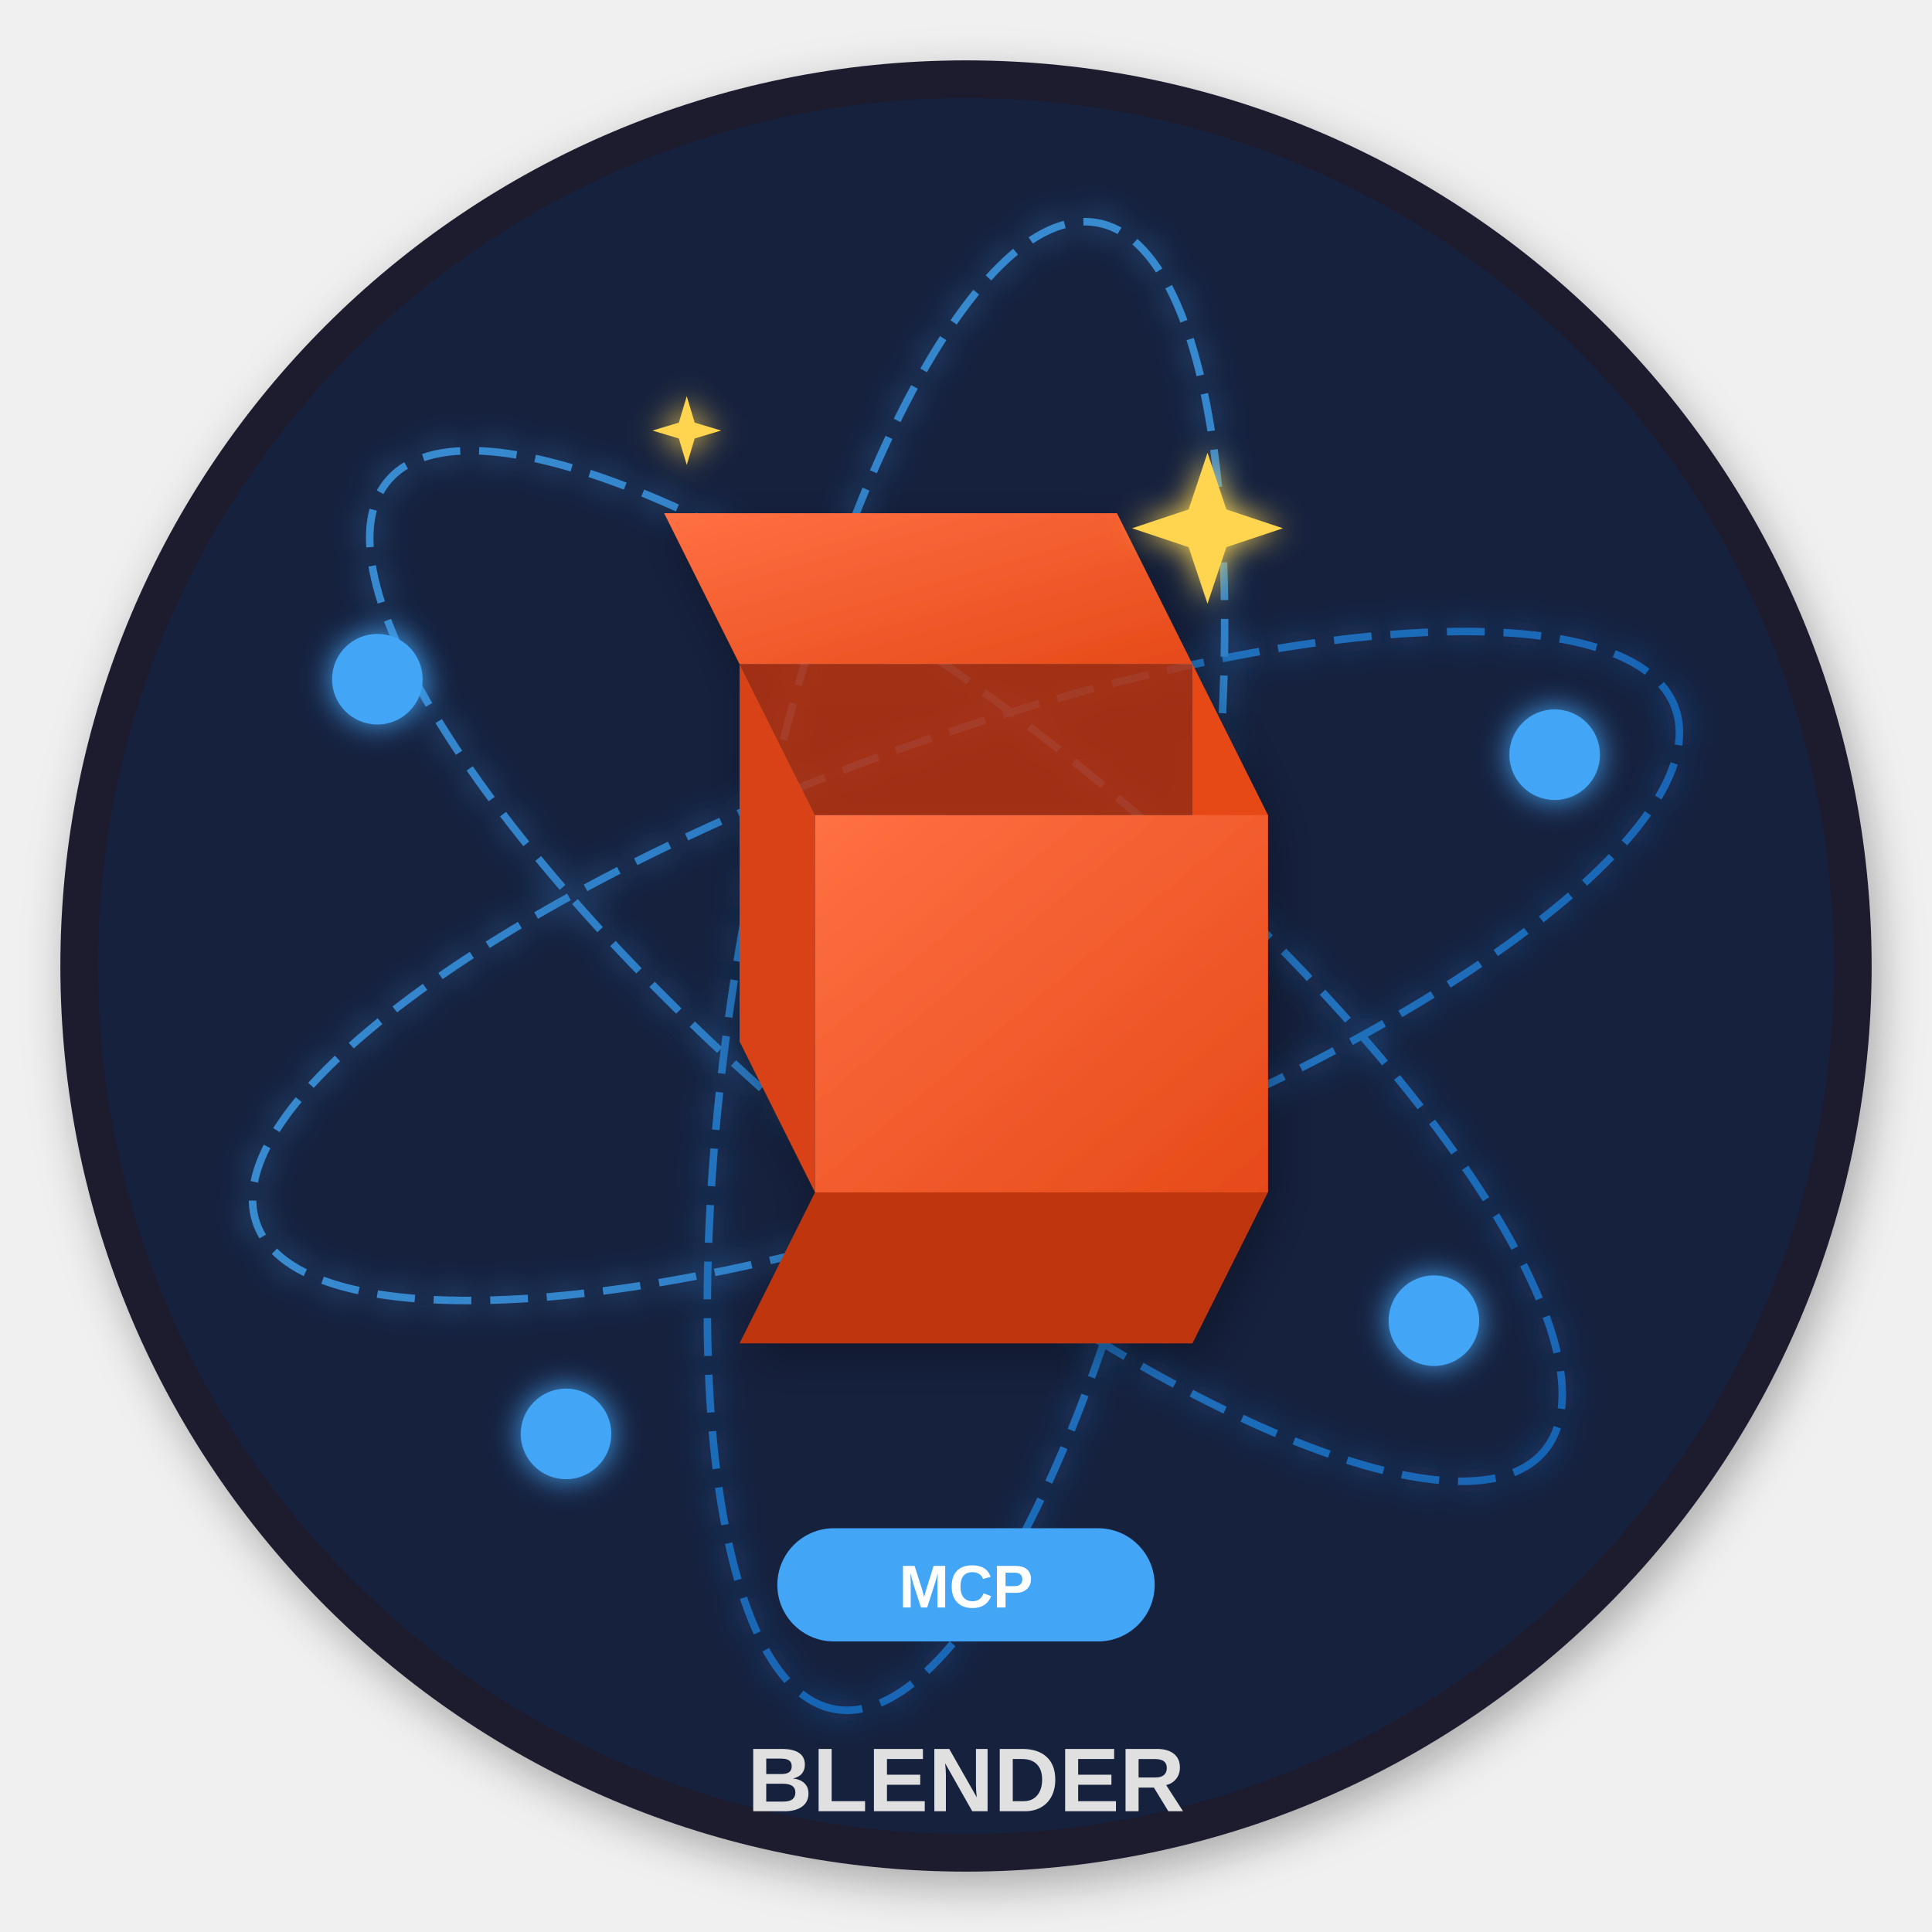
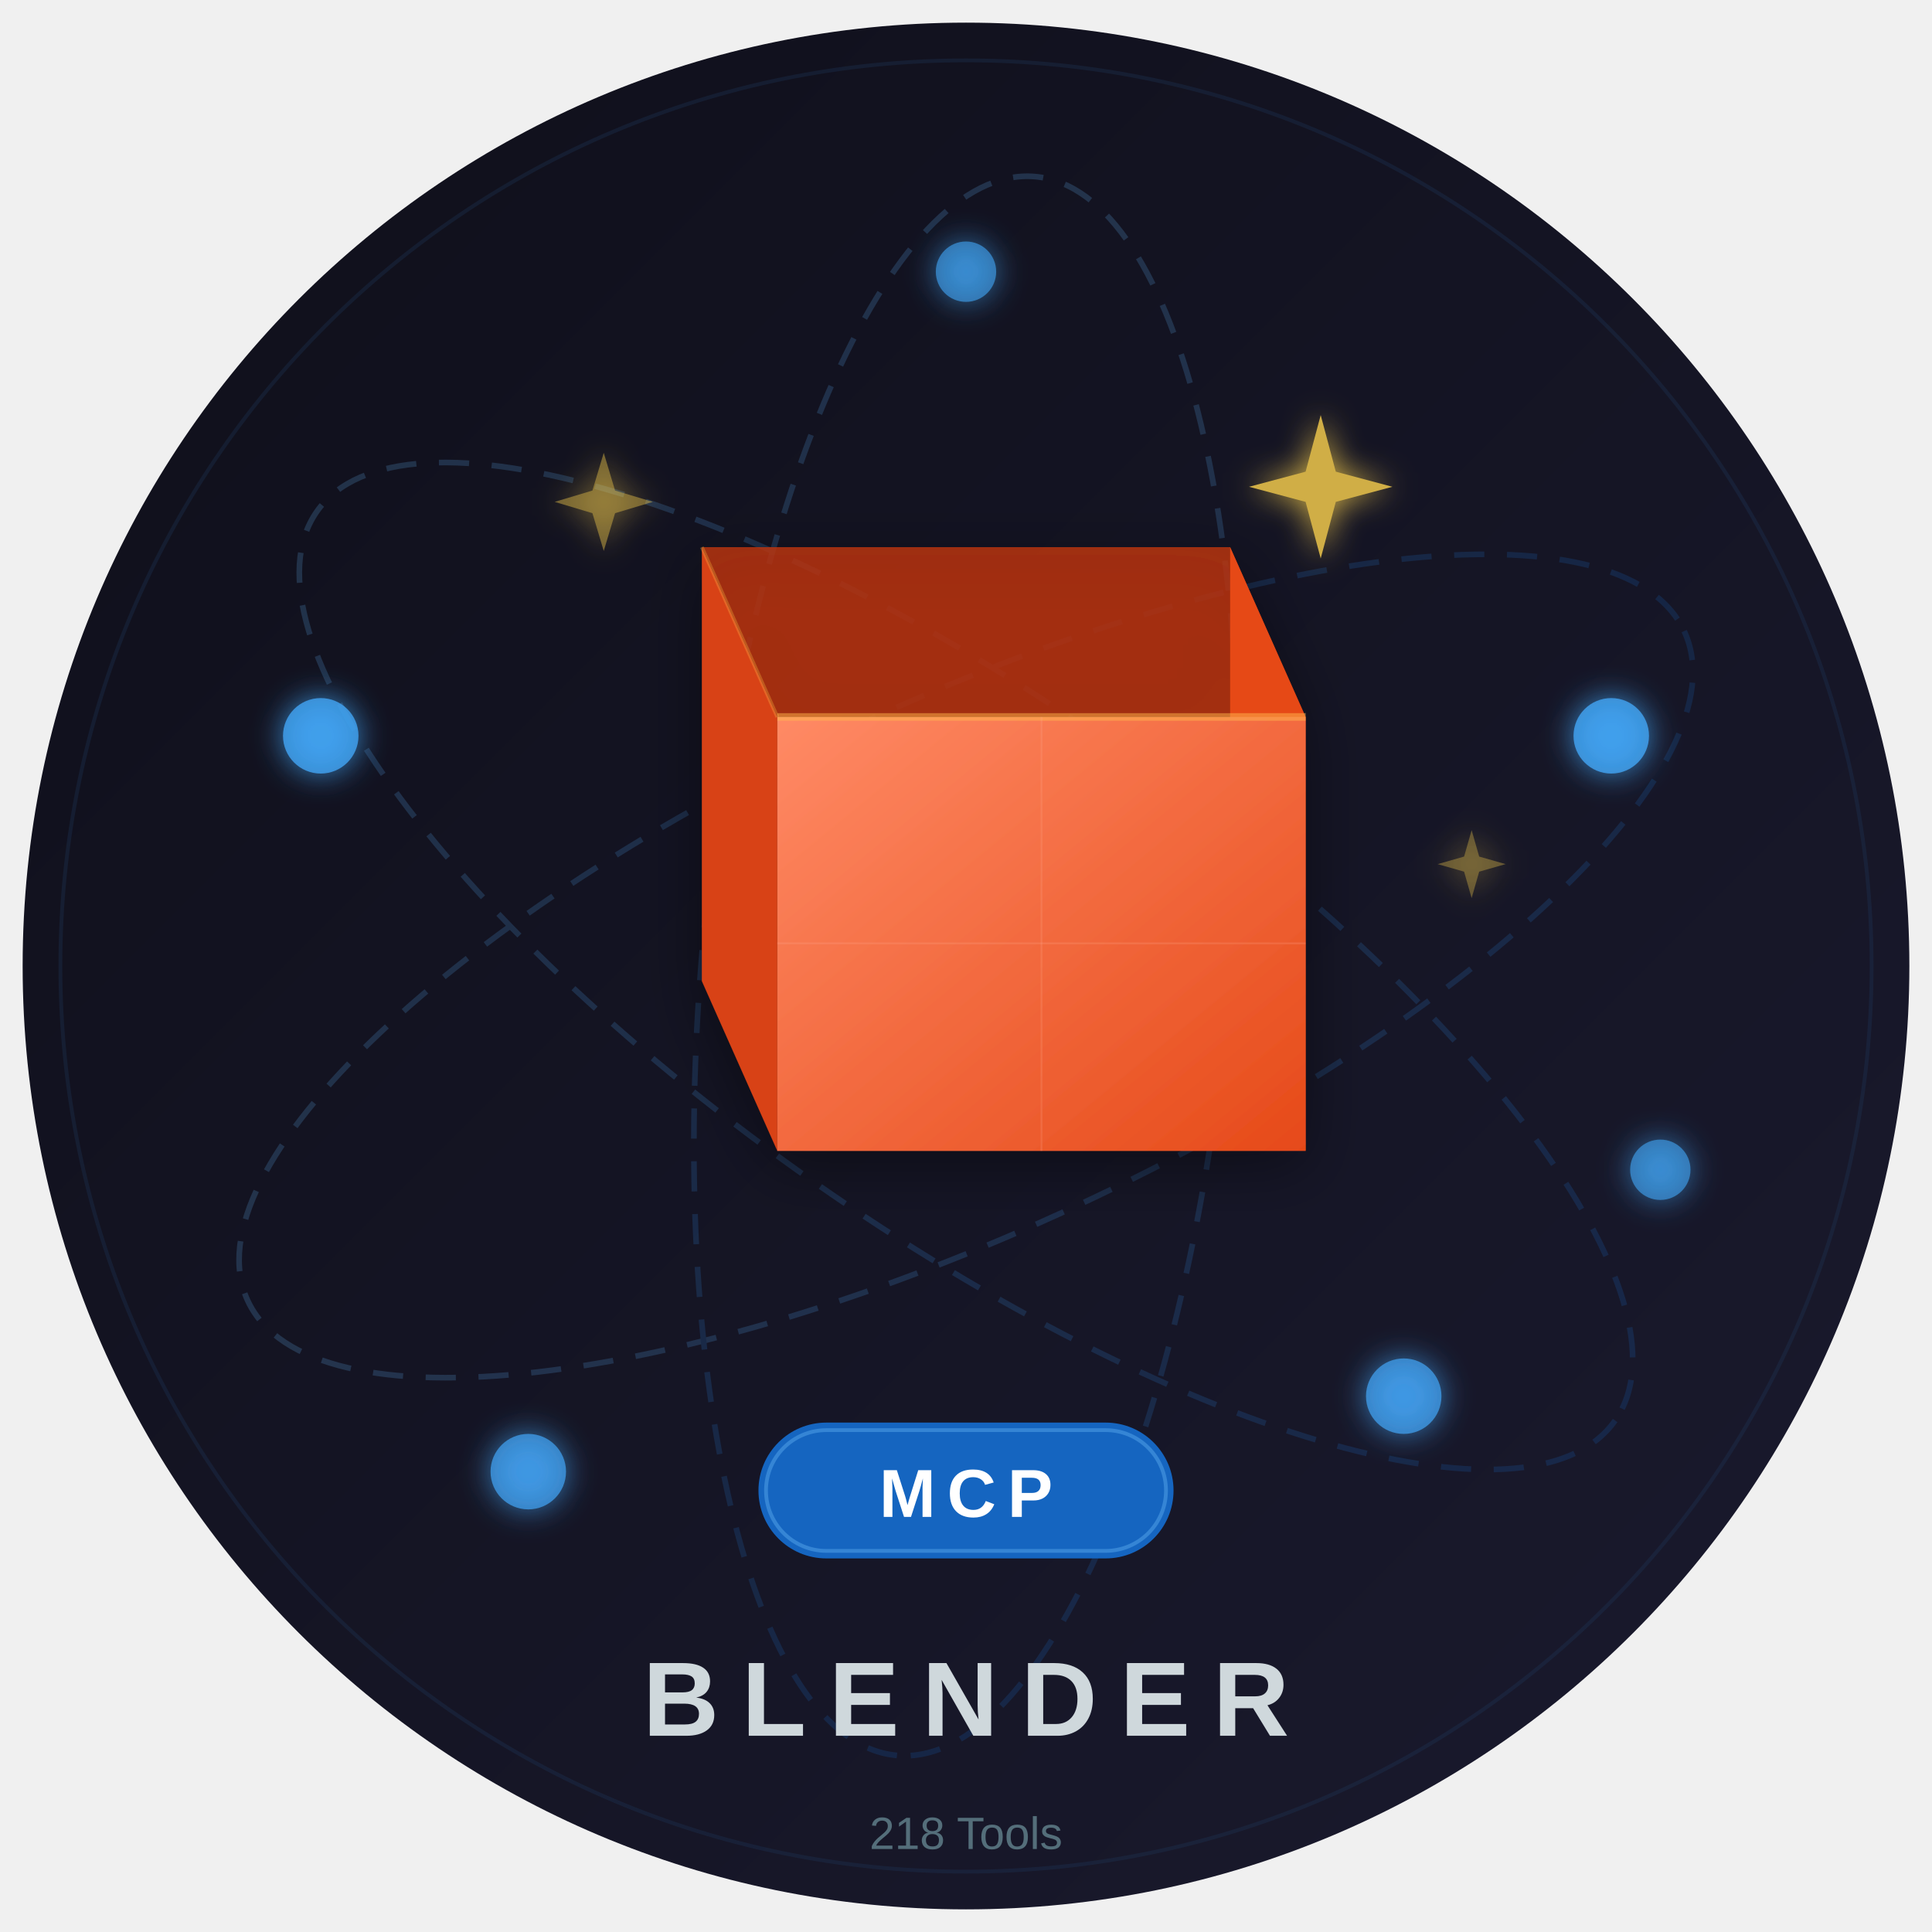
<svg xmlns="http://www.w3.org/2000/svg" viewBox="0 0 512 512" width="512" height="512">
  <defs>
    <linearGradient id="blenderGrad" x1="0%" y1="0%" x2="100%" y2="100%">
-       <stop offset="0%" style="stop-color:#FF7043;stop-opacity:1" />
-       <stop offset="100%" style="stop-color:#E64A19;stop-opacity:1" />
+       <stop offset="0%" style="stop-color:#FF8A65" />
+       <stop offset="100%" style="stop-color:#E64A19" />
    </linearGradient>
    <linearGradient id="mcpGrad" x1="0%" y1="0%" x2="100%" y2="0%">
-       <stop offset="0%" style="stop-color:#42A5F5;stop-opacity:1" />
-       <stop offset="100%" style="stop-color:#1976D2;stop-opacity:1" />
+       <stop offset="0%" style="stop-color:#64B5F6" />
+       <stop offset="100%" style="stop-color:#1565C0" />
+     </linearGradient>
+     <linearGradient id="bgGrad" x1="0%" y1="0%" x2="100%" y2="100%">
+       <stop offset="0%" style="stop-color:#0f0f1a" />
+       <stop offset="100%" style="stop-color:#1a1a2e" />
    </linearGradient>
    <filter id="glow" x="-50%" y="-50%" width="200%" height="200%">
      <feGaussianBlur stdDeviation="4" result="coloredBlur" />
      <feMerge>
        <feMergeNode in="coloredBlur" />
        <feMergeNode in="SourceGraphic" />
      </feMerge>
    </filter>
-     <filter id="shadow" x="-20%" y="-20%" width="140%" height="140%">
-       <feDropShadow dx="2" dy="4" stdDeviation="6" flood-opacity="0.3" />
+     <filter id="shadow">
+       <feDropShadow dx="0" dy="4" stdDeviation="8" flood-color="#000" flood-opacity="0.4" />
    </filter>
  </defs>
-   <circle cx="256" cy="256" r="240" fill="#1a1a2e" filter="url(#shadow)" />
-   <circle cx="256" cy="256" r="230" fill="#16213e" />
-   <g filter="url(#glow)" opacity="0.8">
-     <ellipse cx="256" cy="256" rx="200" ry="60" fill="none" stroke="url(#mcpGrad)" stroke-width="2" stroke-dasharray="10,5" transform="rotate(-20 256 256)" />
-     <ellipse cx="256" cy="256" rx="200" ry="60" fill="none" stroke="url(#mcpGrad)" stroke-width="2" stroke-dasharray="10,5" transform="rotate(40 256 256)" />
-     <ellipse cx="256" cy="256" rx="200" ry="60" fill="none" stroke="url(#mcpGrad)" stroke-width="2" stroke-dasharray="10,5" transform="rotate(100 256 256)" />
+   <circle cx="256" cy="256" r="250" fill="url(#bgGrad)" />
+   <circle cx="256" cy="256" r="240" fill="none" stroke="#1e3a5f" stroke-width="1" opacity="0.3" />
+   <g opacity="0.2" stroke="url(#mcpGrad)" stroke-width="1.5" fill="none">
+     <ellipse cx="256" cy="256" rx="210" ry="70" transform="rotate(-25 256 256)" stroke-dasharray="8,6" />
+     <ellipse cx="256" cy="256" rx="210" ry="70" transform="rotate(35 256 256)" stroke-dasharray="8,6" />
+     <ellipse cx="256" cy="256" rx="210" ry="70" transform="rotate(95 256 256)" stroke-dasharray="8,6" />
  </g>
  <g filter="url(#glow)">
-     <circle cx="100" cy="180" r="12" fill="#42A5F5" />
-     <circle cx="412" cy="200" r="12" fill="#42A5F5" />
-     <circle cx="150" cy="380" r="12" fill="#42A5F5" />
-     <circle cx="380" cy="350" r="12" fill="#42A5F5" />
+     <circle cx="85" cy="195" r="10" fill="#42A5F5" opacity="0.8" />
+     <circle cx="427" cy="195" r="10" fill="#42A5F5" opacity="0.8" />
+     <circle cx="140" cy="390" r="10" fill="#42A5F5" opacity="0.7" />
+     <circle cx="372" cy="370" r="10" fill="#42A5F5" opacity="0.7" />
+     <circle cx="256" cy="72" r="8" fill="#42A5F5" opacity="0.6" />
+     <circle cx="440" cy="310" r="8" fill="#42A5F5" opacity="0.6" />
  </g>
-   <g transform="translate(256, 256)" filter="url(#shadow)">
-     <polygon points="-60,-80 60,-80 80,-40 -40,-40" fill="#BF360C" opacity="0.8" />
-     <polygon points="-60,-80 -40,-40 -40,60 -60,20" fill="#D84315" />
-     <polygon points="-60,-80 60,-80 40,-120 -80,-120" fill="url(#blenderGrad)" />
-     <polygon points="60,-80 80,-40 80,60 60,20" fill="#E64A19" />
-     <polygon points="-40,-40 80,-40 80,60 -40,60" fill="url(#blenderGrad)" />
-     <polygon points="-40,60 80,60 60,100 -60,100" fill="#BF360C" />
+   <g transform="translate(256, 240)" filter="url(#shadow)">
+     <polygon points="-70,-95 70,-95 90,-50 -50,-50" fill="#BF360C" opacity="0.8" />
+     <polygon points="-70,-95 -50,-50 -50,65 -70,20" fill="#D84315" />
+     <polygon points="70,-95 90,-50 90,65 70,20" fill="#E64A19" />
+     <polygon points="-50,-50 90,-50 90,65 -50,65" fill="url(#blenderGrad)" />
+     <line x1="-50" y1="-50" x2="90" y2="-50" stroke="#FFB74D" stroke-width="2" opacity="0.5" />
+     <line x1="-50" y1="-50" x2="-70" y2="-95" stroke="#FFB74D" stroke-width="1" opacity="0.3" />
+     <line x1="20" y1="-50" x2="20" y2="65" stroke="#FFAB91" stroke-width="0.5" opacity="0.2" />
+     <line x1="-50" y1="10" x2="90" y2="10" stroke="#FFAB91" stroke-width="0.5" opacity="0.2" />
  </g>
-   <g fill="#FFD54F" filter="url(#glow)">
-     <polygon points="320,120 325,135 340,140 325,145 320,160 315,145 300,140 315,135" />
-     <polygon points="180,100 183,110 193,113 183,116 180,126 177,116 167,113 177,110" transform="scale(0.7) translate(80, 50)" />
+   <g fill="#FFD54F" filter="url(#glow)" opacity="0.8">
+     <polygon points="350,110 354,125 369,129 354,133 350,148 346,133 331,129 346,125" />
+     <polygon points="160,120 163,130 173,133 163,136 160,146 157,136 147,133 157,130" opacity="0.5" />
+     <polygon points="390,220 392,227 399,229 392,231 390,238 388,231 381,229 388,227" opacity="0.4" />
  </g>
-   <g transform="translate(256, 420)">
-     <rect x="-50" y="-15" width="100" height="30" rx="15" fill="#42A5F5" />
-     <text x="0" y="6" font-family="Arial, sans-serif" font-size="16" font-weight="bold" fill="white" text-anchor="middle">MCP</text>
+   <g transform="translate(256, 395)">
+     <rect x="-55" y="-18" width="110" height="36" rx="18" fill="#1565C0" />
+     <rect x="-53" y="-16" width="106" height="32" rx="16" fill="none" stroke="#64B5F6" stroke-width="1" opacity="0.4" />
+     <text x="0" y="7" font-family="'Segoe UI', Arial, sans-serif" font-size="18" font-weight="bold" fill="white" text-anchor="middle" letter-spacing="3">MCP</text>
  </g>
-   <text x="256" y="480" font-family="Arial, sans-serif" font-size="24" font-weight="bold" fill="#E0E0E0" text-anchor="middle">BLENDER</text>
+   <text x="256" y="460" font-family="'Segoe UI', Arial, sans-serif" font-size="28" font-weight="bold" fill="#CFD8DC" text-anchor="middle" letter-spacing="6">BLENDER</text>
+   <text x="256" y="490" font-family="'Segoe UI', Arial, sans-serif" font-size="12" fill="#546E7A" text-anchor="middle">218 Tools</text>
</svg>
